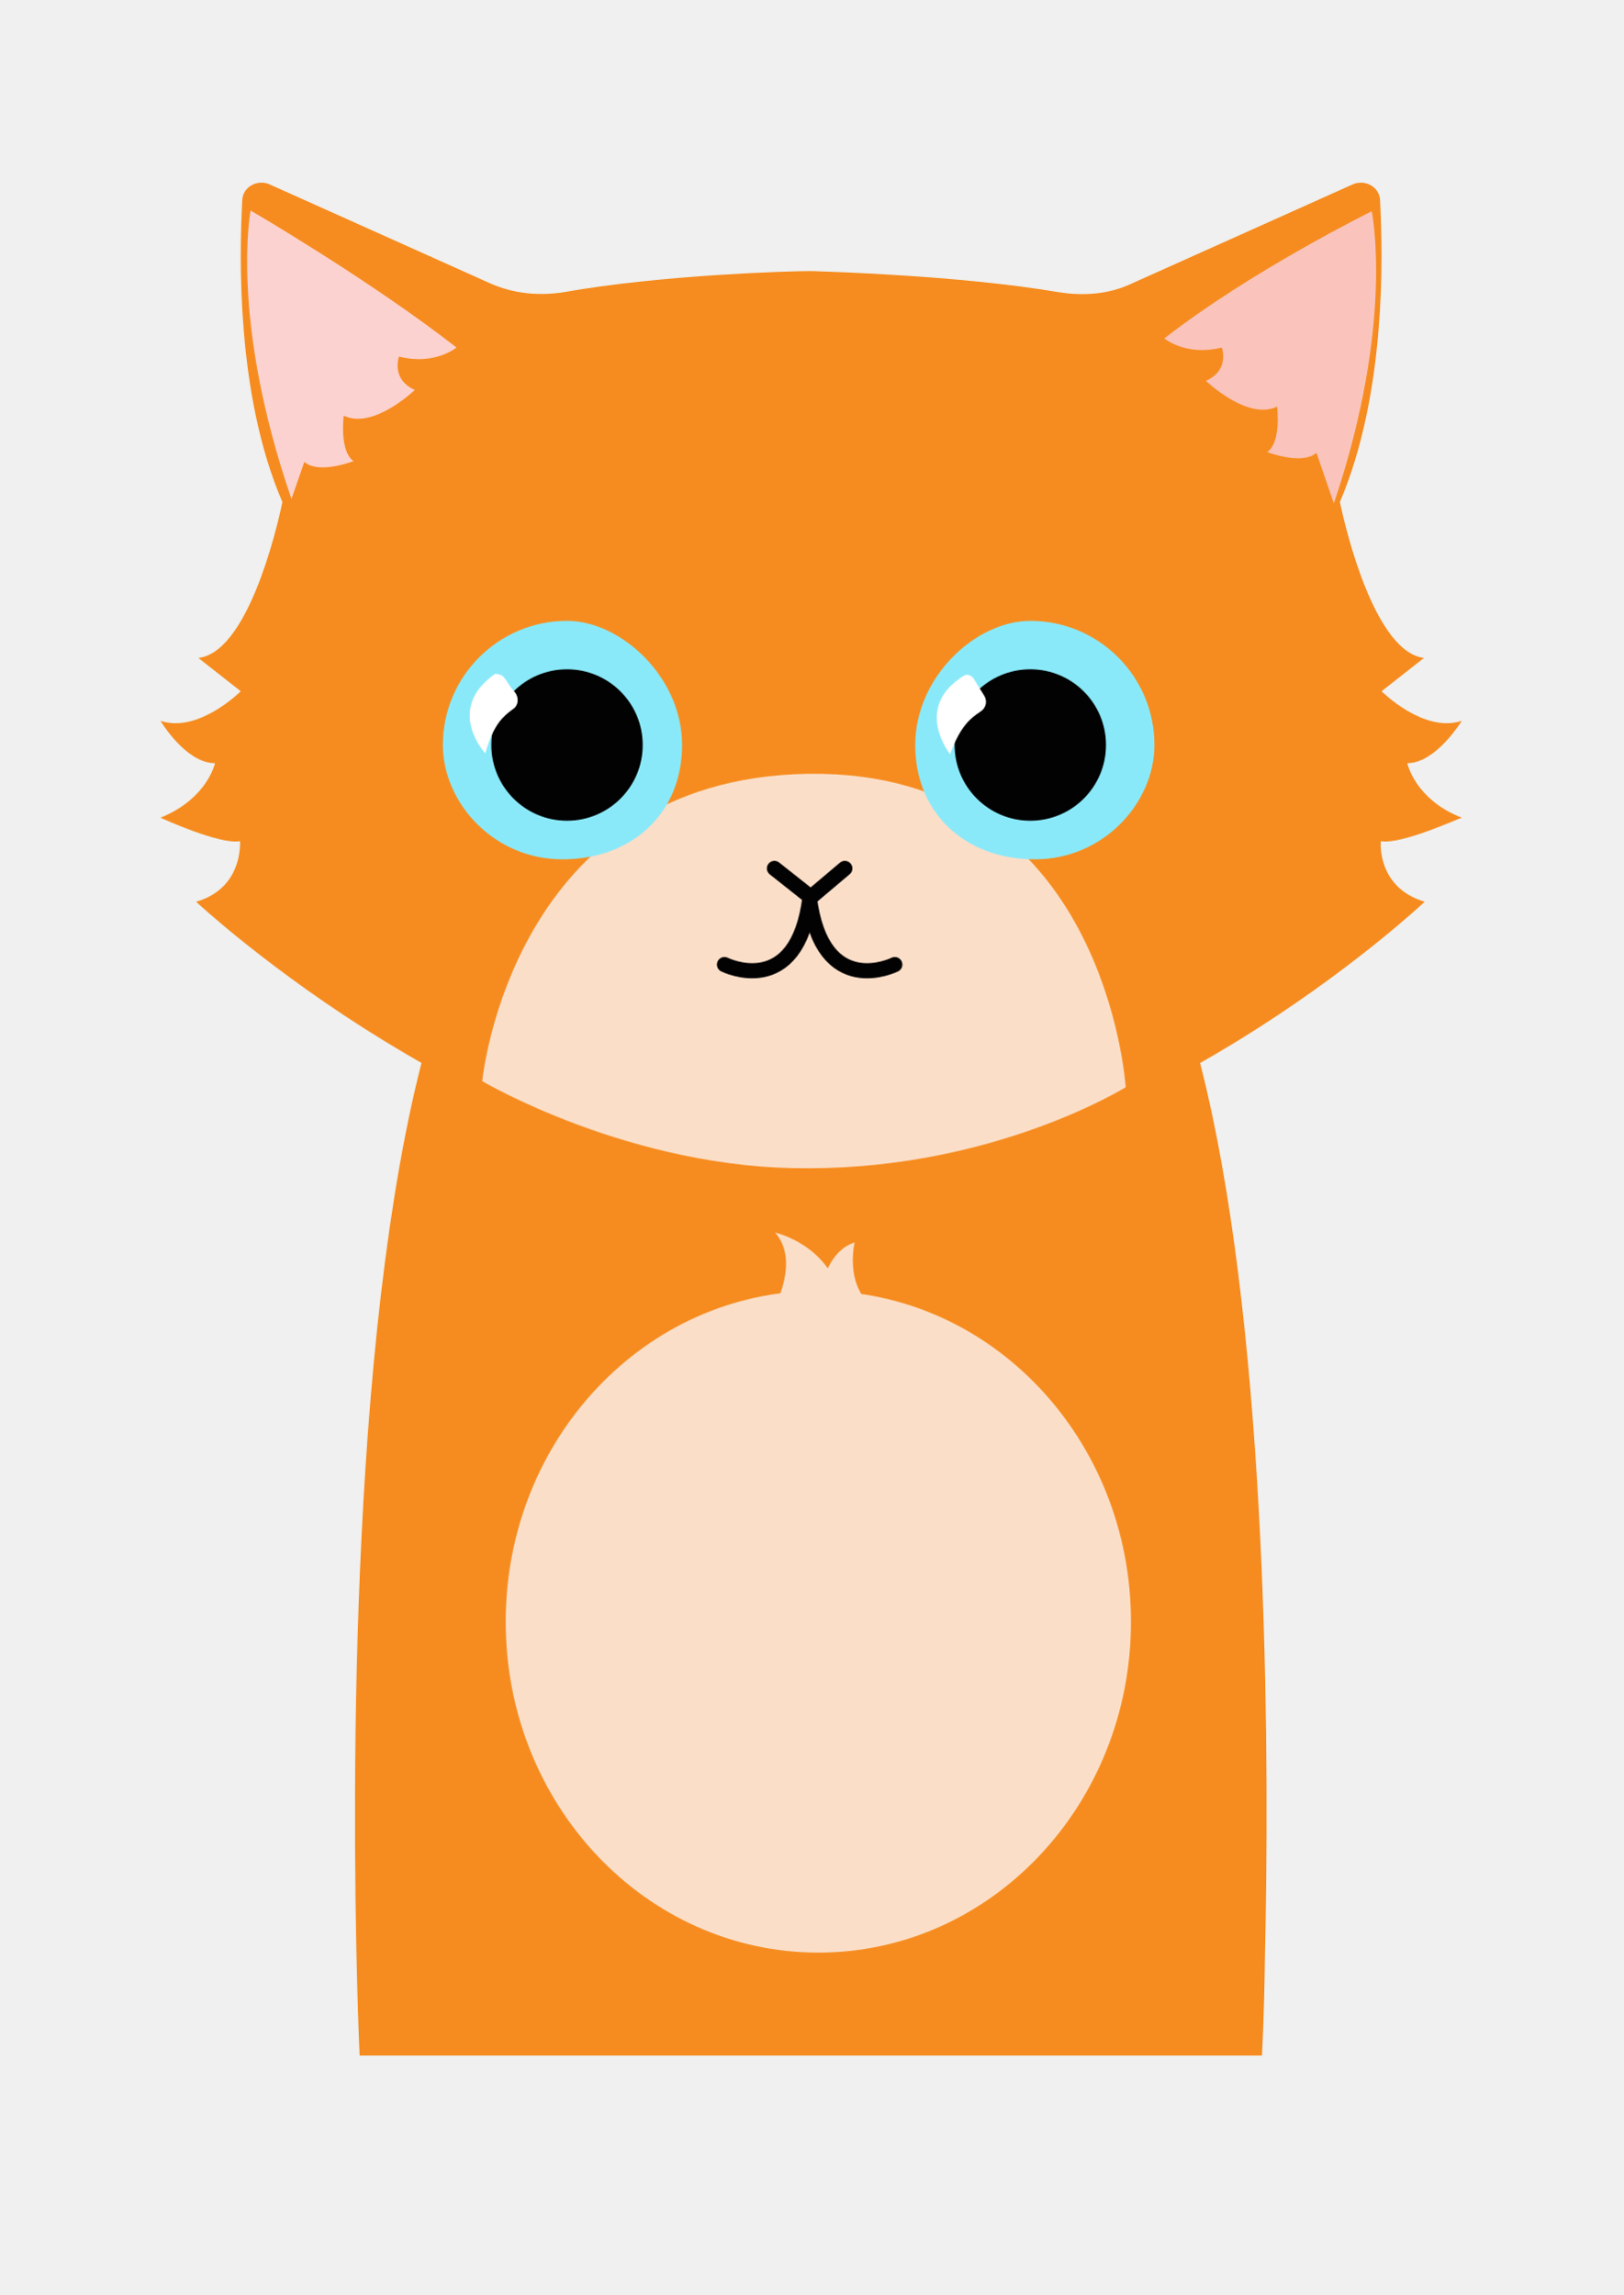
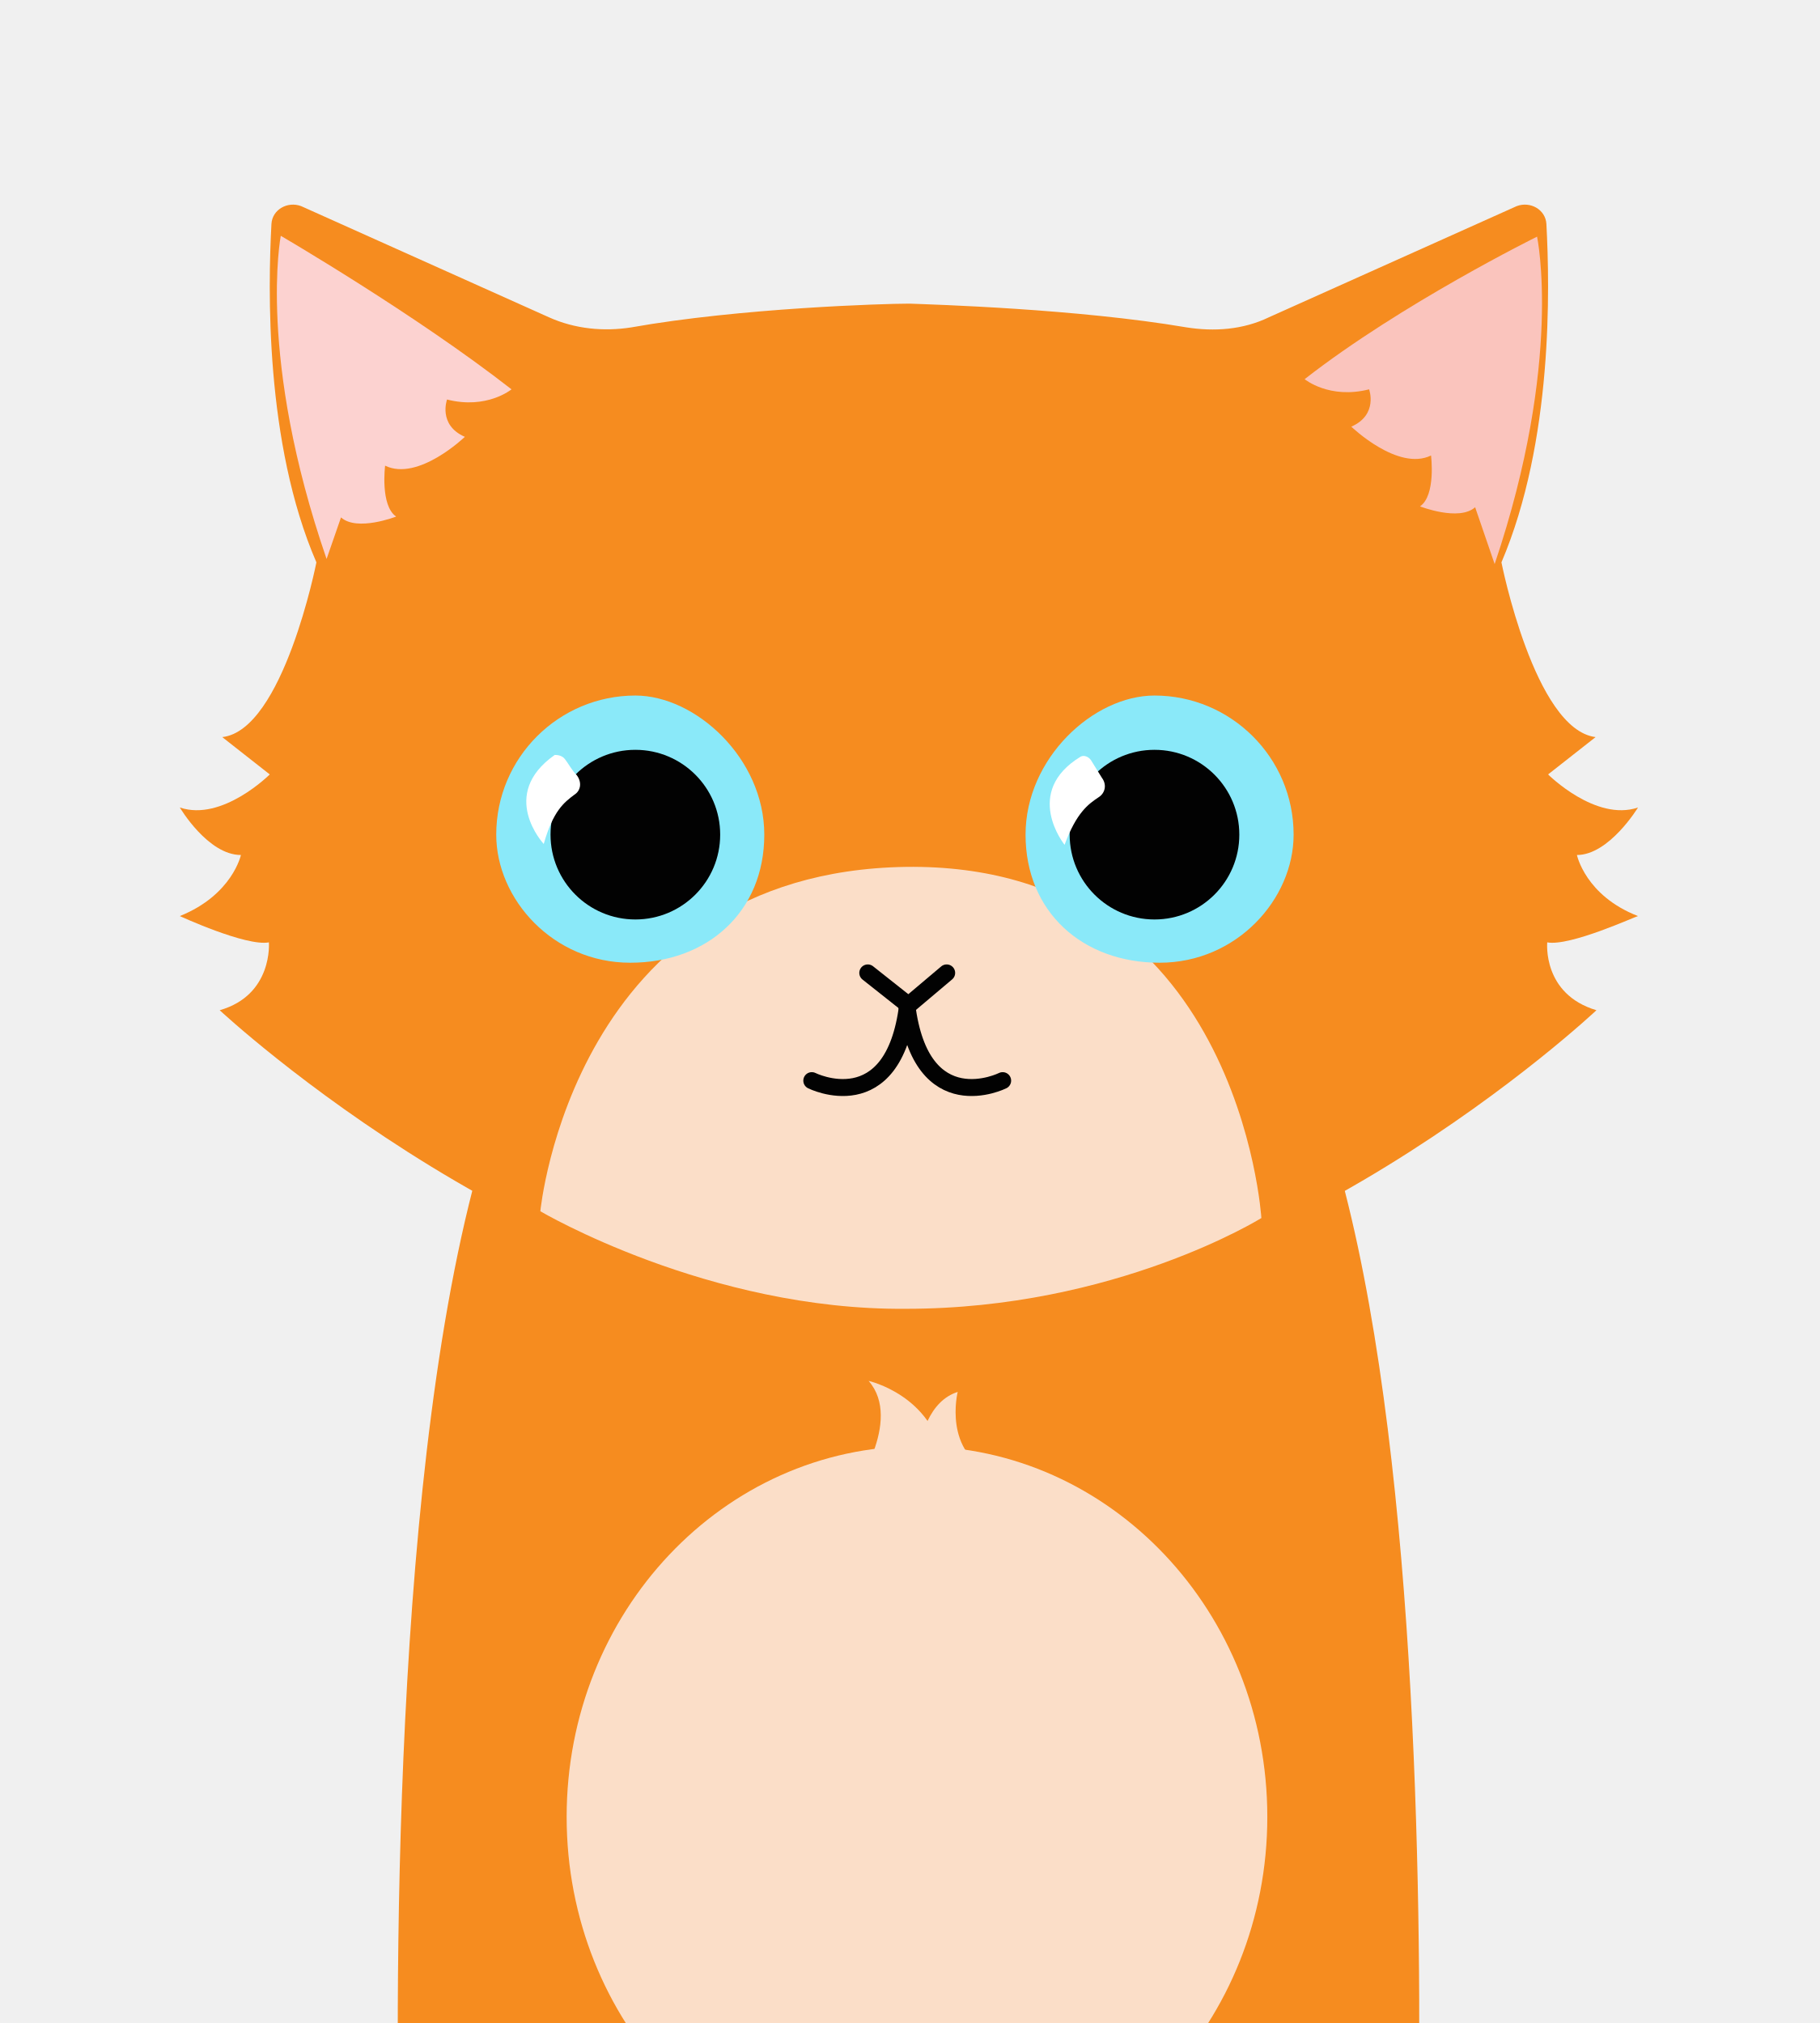
- <svg xmlns="http://www.w3.org/2000/svg" version="1.1" id="Layer_1" x="0px" y="0px" viewBox="272.1 444.6 214.5 303" enable-background="new 272.1 444.6 214.5 303" xml:space="preserve">
+ <svg xmlns="http://www.w3.org/2000/svg" version="1.1" id="Layer_1" x="0px" y="0px" viewBox="272.1 444.6 214.5 238.5" enable-background="new 272.1 444.6 214.5 238.5" xml:space="preserve">
  <path fill="#020202" d="M381.1,592.2l-0.9,1.3l-0.3,0.3l-0.1-0.3l-0.9-1.3c0.4-0.3,0.8-0.5,1-0.8  C380.3,591.7,380.7,591.9,381.1,592.2z" />
  <path fill="#F68C1F" d="M439.2,702.8c-0.1,8.3-0.4,13.3-0.4,13.3H319.6c0,0-10.9-232.3,59.5-141.8c-0.4,0.5-0.8,1.2-1.2,1.7l1,2.5  l0.1,0.5l0.3-0.5l1-2.5c-0.5-0.6-0.9-1.2-1.3-1.7C439.4,497,440.3,654.7,439.2,702.8z" />
  <path fill="#020202" d="M381.1,592.2l-0.9,1.3l-0.3,0.3l-0.1-0.3l-0.9-1.3c0.4-0.3,0.8-0.5,1-0.8  C380.3,591.7,380.7,591.9,381.1,592.2z" />
  <polygon fill="#020202" points="379.8,593.5 380.2,593.5 380,593.8 " />
  <path fill="#F68C1F" d="M454.5,555.7c0,0-0.6,6.1,5.8,8c0,0-39,36.8-81,36.8H379c-41.5,0.1-81-36.8-81-36.8c6.3-1.8,5.8-8,5.8-8  c-2.7,0.5-10.5-3.1-10.5-3.1c6.2-2.5,7.2-7.2,7.2-7.2c-3.9,0-7.2-5.6-7.2-5.6c5,1.7,10.6-3.9,10.6-3.9l-5.6-4.4  c7.2-0.8,11.1-20.6,11.1-20.6c-6.1-14.1-5.7-32.4-5.3-39.9c0.1-1.7,1.9-2.7,3.5-2.1l29.2,13.1c3.1,1.4,6.5,1.7,9.7,1.2  c12.9-2.3,30-2.8,32.6-2.8c0,0,0.1,0,0.3,0c2.6,0.1,19.7,0.6,32.6,2.8c3.2,0.5,6.6,0.3,9.7-1.2l29.2-13.1c1.6-0.6,3.4,0.4,3.5,2.1  c0.4,7.5,0.8,25.6-5.3,39.9c0,0,3.9,19.7,11.1,20.6l-5.6,4.4c0,0,5.6,5.6,10.6,3.9c0,0-3.4,5.6-7.2,5.6c0,0,1,4.8,7.2,7.2  C465,552.6,457.2,556.2,454.5,555.7z" />
  <path fill="#FBDEC8" d="M335.8,587.4c0,0,3.8-40,43.1-40.6c39.3-0.5,41.9,41.4,41.9,41.4s-17.2,10.7-41.9,10.7  C355.6,599.1,335.8,587.4,335.8,587.4z" />
  <path fill="#8AE9F9" d="M362.2,543c0,9.1-6.7,15.1-15.8,15.1c-9.1,0-15.8-7.5-15.8-15.1c0-9.1,7.4-16.4,16.4-16.4  C354.1,526.6,362.2,534,362.2,543z" />
  <circle fill="#020202" cx="347" cy="543" r="10" />
  <path fill="#8AE9F9" d="M393,543c0,9.1,6.7,15.1,15.8,15.1c9.1,0,15.8-7.5,15.8-15.1c0-9.1-7.4-16.4-16.4-16.4  C401,526.6,393,534,393,543z" />
  <circle fill="#020202" cx="408.2" cy="543" r="10" />
  <polyline fill="none" stroke="#020202" stroke-width="2" stroke-linecap="round" stroke-miterlimit="10" points="374.4,559.3   379.2,563.1 383.7,559.3 " />
  <path fill="none" stroke="#020202" stroke-width="2" stroke-linecap="round" stroke-miterlimit="10" d="M367.8,572  c0,0,9.6,4.8,11.3-8.9" />
  <path fill="none" stroke="#020202" stroke-width="2" stroke-linecap="round" stroke-miterlimit="10" d="M390.3,572  c0,0-9.6,4.8-11.3-8.9" />
  <path fill="#FAC4BD" d="M448.3,511.1l-2.3-6.7c-1.9,1.7-6.5-0.1-6.5-0.1c1.9-1.3,1.3-6,1.3-6c-3.9,1.9-9.4-3.4-9.4-3.4  c3.2-1.4,2.1-4.4,2.1-4.4c-4.7,1.2-7.6-1.2-7.6-1.2c11.4-8.9,27.4-16.8,27.4-16.8S456.4,487.1,448.3,511.1z" />
  <path fill="#FCD2D0" d="M310.6,510.5l1.7-4.9c1.9,1.7,6.5-0.1,6.5-0.1c-1.9-1.3-1.3-6-1.3-6c3.9,1.9,9.4-3.4,9.4-3.4  c-3.2-1.4-2.1-4.4-2.1-4.4c4.7,1.2,7.6-1.2,7.6-1.2c-11.4-8.9-27.2-18.1-27.2-18.1S302.4,486.7,310.6,510.5z" />
  <ellipse fill="#FBDEC8" cx="380.2" cy="658.8" rx="41.3" ry="43.7" />
  <path fill="#FBDEC8" d="M372.6,620.5c0,0,6-8.4,1.9-13.1c0,0,7.6,1.7,8.8,9.4L372.6,620.5z" />
  <path fill="#FBDEC8" d="M380.1,624.9c0,0-1.7-14.1,4.9-16.2c0,0-1.8,7.2,4.3,9.6L380.1,624.9z" />
  <path fill="#FFFFFF" d="M338.7,534.1c0.4,0.5,0.8,1.3,1.4,1.9c0.6,0.8,0.5,1.8-0.3,2.3c-1.2,0.9-2.5,1.9-3.6,5.8  c0,0-5.4-5.8,1.3-10.5C337.9,533.6,338.4,533.7,338.7,534.1z" />
  <path fill="#FFFFFF" d="M400.7,534.2c0.3,0.5,0.8,1.3,1.3,2.1c0.6,0.8,0.4,1.8-0.4,2.3c-1.2,0.8-2.6,1.8-4,5.6c0,0-5-6.2,1.9-10.4  C399.9,533.6,400.4,533.8,400.7,534.2z" />
</svg>
